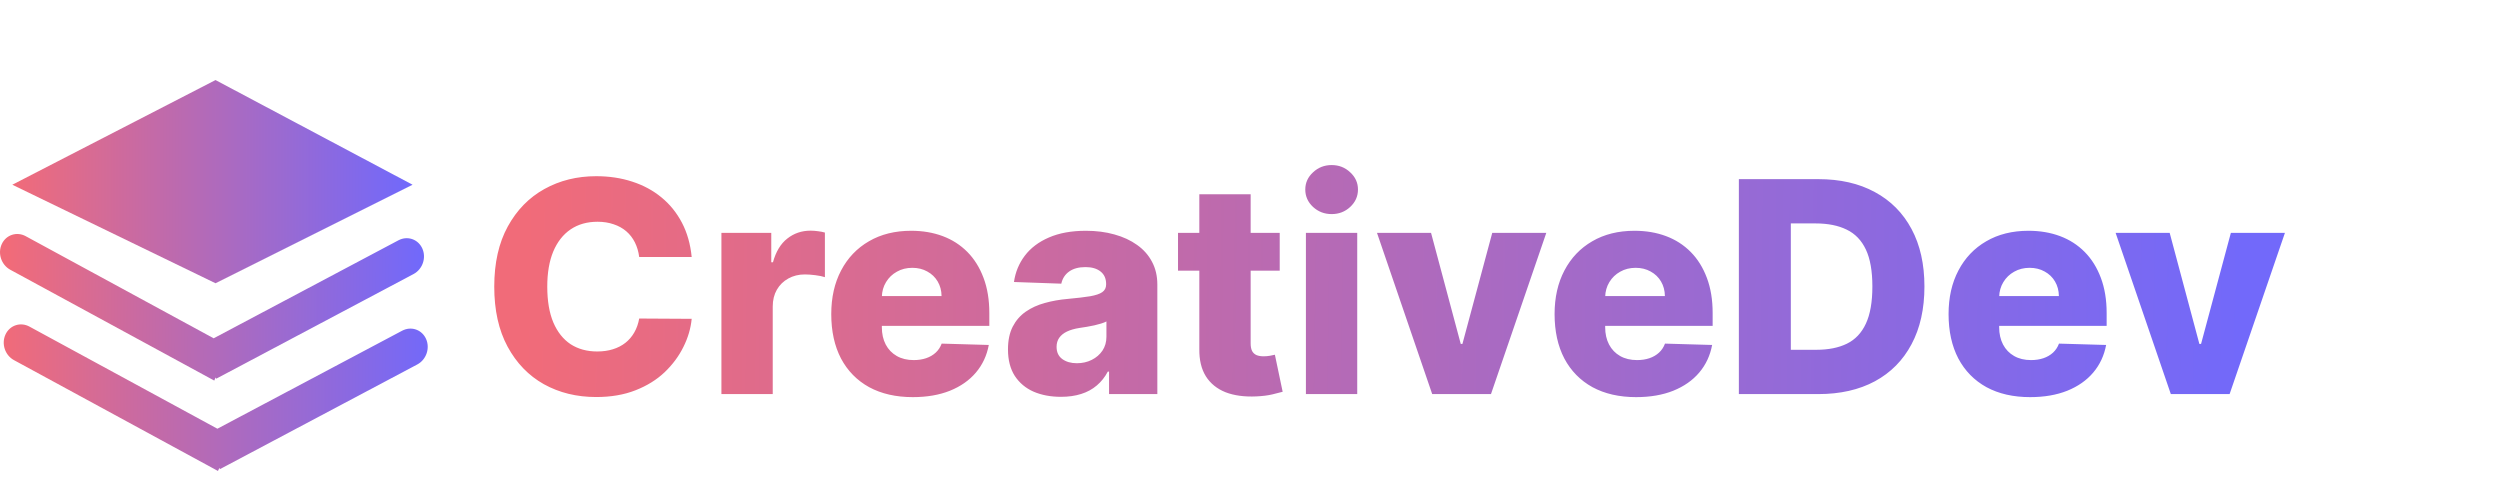
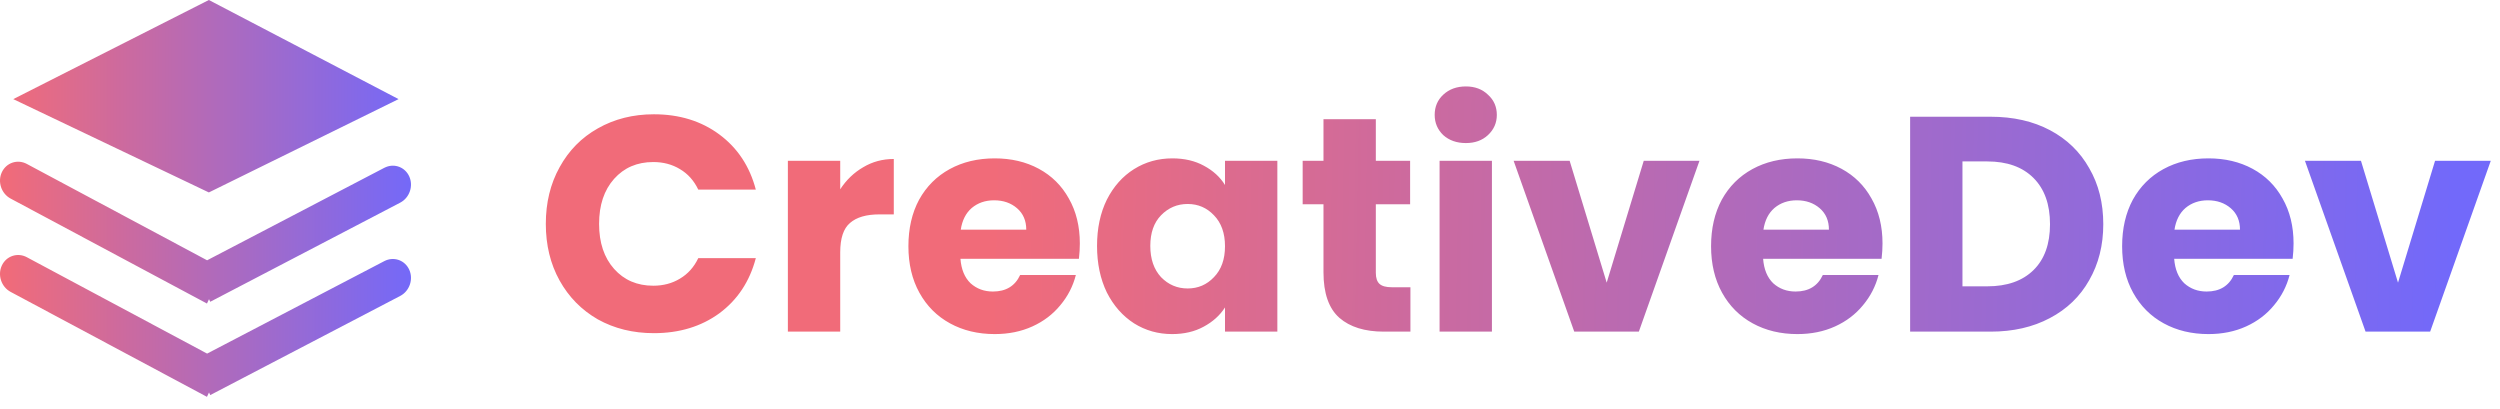
- <svg xmlns="http://www.w3.org/2000/svg" width="203" height="39" viewBox="0 0 203 39" fill="none">
-   <path d="M17.5 6.5L33.5 15L17.5 23L1 15L17.5 6.5Z" fill="url(#paint0_linear_2_36)" />
-   <path d="M0.142 19.823C0.488 19.071 1.358 18.782 2.086 19.177L17.349 27.47L32.356 19.511L32.494 19.447C33.193 19.163 33.975 19.47 34.293 20.179C34.632 20.936 34.313 21.863 33.582 22.251L17.558 30.751L17.512 30.649L17.396 30.903L0.832 21.902C0.105 21.506 -0.204 20.576 0.142 19.823Z" fill="url(#paint1_linear_2_36)" />
-   <path d="M0.445 27.164C0.791 26.412 1.661 26.123 2.389 26.518L17.652 34.812L32.658 26.852L32.797 26.788C33.496 26.504 34.278 26.811 34.596 27.521C34.934 28.277 34.616 29.205 33.885 29.593L17.861 38.093L17.815 37.99L17.698 38.243L1.135 29.243C0.407 28.848 0.098 27.917 0.445 27.164Z" fill="url(#paint2_linear_2_36)" />
-   <path d="M56.165 20.869H51.903C51.847 20.432 51.73 20.037 51.554 19.685C51.378 19.332 51.145 19.031 50.855 18.781C50.565 18.531 50.222 18.341 49.824 18.21C49.432 18.074 48.997 18.006 48.52 18.006C47.673 18.006 46.943 18.213 46.33 18.628C45.722 19.043 45.253 19.642 44.923 20.426C44.599 21.21 44.438 22.159 44.438 23.273C44.438 24.432 44.602 25.403 44.932 26.188C45.267 26.966 45.736 27.554 46.338 27.952C46.946 28.344 47.665 28.54 48.494 28.54C48.96 28.54 49.383 28.48 49.764 28.361C50.151 28.241 50.489 28.068 50.778 27.841C51.074 27.608 51.315 27.327 51.503 26.997C51.696 26.662 51.83 26.284 51.903 25.864L56.165 25.889C56.091 26.662 55.867 27.423 55.492 28.173C55.122 28.923 54.614 29.608 53.966 30.227C53.318 30.841 52.528 31.329 51.597 31.693C50.67 32.057 49.608 32.239 48.409 32.239C46.83 32.239 45.415 31.892 44.165 31.199C42.92 30.5 41.938 29.483 41.216 28.148C40.494 26.812 40.133 25.188 40.133 23.273C40.133 21.352 40.5 19.724 41.233 18.389C41.966 17.054 42.957 16.04 44.207 15.347C45.457 14.653 46.858 14.307 48.409 14.307C49.466 14.307 50.443 14.454 51.341 14.75C52.239 15.04 53.028 15.466 53.71 16.028C54.392 16.585 54.946 17.27 55.372 18.082C55.798 18.895 56.062 19.824 56.165 20.869ZM58.579 32V18.909H62.627V21.296H62.764C63.002 20.432 63.391 19.79 63.931 19.369C64.471 18.943 65.099 18.73 65.815 18.73C66.008 18.73 66.207 18.744 66.411 18.773C66.616 18.796 66.806 18.832 66.982 18.884V22.506C66.783 22.438 66.522 22.384 66.198 22.344C65.88 22.304 65.596 22.284 65.346 22.284C64.852 22.284 64.406 22.395 64.008 22.616C63.616 22.832 63.306 23.136 63.079 23.528C62.857 23.915 62.746 24.369 62.746 24.892V32H58.579ZM74.12 32.247C72.751 32.247 71.569 31.977 70.575 31.438C69.586 30.892 68.825 30.116 68.29 29.111C67.762 28.099 67.498 26.898 67.498 25.506C67.498 24.153 67.765 22.972 68.299 21.96C68.833 20.943 69.586 20.153 70.558 19.591C71.529 19.023 72.674 18.739 73.992 18.739C74.924 18.739 75.776 18.884 76.549 19.173C77.322 19.463 77.989 19.892 78.552 20.46C79.114 21.028 79.552 21.73 79.864 22.565C80.177 23.395 80.333 24.347 80.333 25.421V26.46H68.955V24.04H76.455C76.45 23.597 76.344 23.202 76.14 22.855C75.935 22.509 75.654 22.239 75.296 22.046C74.944 21.847 74.538 21.747 74.077 21.747C73.612 21.747 73.194 21.852 72.825 22.062C72.455 22.267 72.163 22.548 71.947 22.906C71.731 23.259 71.617 23.659 71.606 24.108V26.571C71.606 27.105 71.711 27.574 71.921 27.977C72.131 28.375 72.43 28.685 72.816 28.906C73.202 29.128 73.663 29.239 74.197 29.239C74.566 29.239 74.901 29.188 75.202 29.085C75.504 28.983 75.762 28.832 75.978 28.634C76.194 28.435 76.356 28.19 76.464 27.901L80.29 28.011C80.131 28.869 79.782 29.616 79.242 30.253C78.708 30.884 78.006 31.375 77.137 31.727C76.268 32.074 75.262 32.247 74.12 32.247ZM86.152 32.222C85.317 32.222 84.575 32.082 83.928 31.804C83.285 31.52 82.777 31.094 82.402 30.526C82.033 29.952 81.848 29.233 81.848 28.369C81.848 27.642 81.976 27.028 82.231 26.528C82.487 26.028 82.84 25.622 83.288 25.31C83.737 24.997 84.254 24.761 84.84 24.602C85.425 24.438 86.05 24.327 86.715 24.27C87.459 24.202 88.058 24.131 88.513 24.057C88.967 23.977 89.297 23.866 89.501 23.724C89.712 23.577 89.817 23.369 89.817 23.102V23.06C89.817 22.622 89.666 22.284 89.365 22.046C89.064 21.807 88.658 21.688 88.146 21.688C87.595 21.688 87.152 21.807 86.817 22.046C86.481 22.284 86.269 22.614 86.178 23.034L82.334 22.898C82.447 22.102 82.74 21.392 83.212 20.767C83.689 20.136 84.342 19.642 85.172 19.284C86.007 18.921 87.01 18.739 88.18 18.739C89.016 18.739 89.785 18.838 90.49 19.037C91.195 19.23 91.808 19.514 92.331 19.889C92.854 20.259 93.257 20.713 93.541 21.253C93.831 21.793 93.976 22.409 93.976 23.102V32H90.055V30.176H89.953C89.72 30.619 89.422 30.994 89.058 31.301C88.7 31.608 88.277 31.838 87.788 31.991C87.305 32.145 86.76 32.222 86.152 32.222ZM87.439 29.494C87.888 29.494 88.291 29.403 88.649 29.222C89.013 29.04 89.303 28.79 89.519 28.472C89.734 28.148 89.842 27.773 89.842 27.347V26.102C89.723 26.165 89.578 26.222 89.408 26.273C89.243 26.324 89.061 26.372 88.862 26.418C88.663 26.463 88.459 26.503 88.249 26.537C88.038 26.571 87.837 26.602 87.644 26.631C87.251 26.693 86.916 26.79 86.638 26.921C86.365 27.051 86.155 27.222 86.007 27.432C85.865 27.636 85.794 27.881 85.794 28.165C85.794 28.597 85.947 28.926 86.254 29.153C86.567 29.381 86.962 29.494 87.439 29.494ZM103.913 18.909V21.977H95.655V18.909H103.913ZM97.385 15.773H101.553V27.884C101.553 28.139 101.592 28.347 101.672 28.506C101.757 28.659 101.879 28.77 102.038 28.838C102.197 28.901 102.388 28.932 102.609 28.932C102.768 28.932 102.936 28.918 103.112 28.889C103.294 28.855 103.43 28.827 103.521 28.804L104.152 31.812C103.953 31.869 103.672 31.94 103.308 32.026C102.95 32.111 102.521 32.165 102.021 32.188C101.044 32.233 100.206 32.119 99.507 31.847C98.814 31.568 98.283 31.136 97.913 30.551C97.55 29.966 97.374 29.23 97.385 28.344V15.773ZM106.04 32V18.909H110.207V32H106.04ZM108.128 17.384C107.543 17.384 107.04 17.19 106.619 16.804C106.199 16.412 105.989 15.94 105.989 15.389C105.989 14.844 106.199 14.378 106.619 13.992C107.04 13.599 107.543 13.403 108.128 13.403C108.719 13.403 109.222 13.599 109.636 13.992C110.057 14.378 110.267 14.844 110.267 15.389C110.267 15.94 110.057 16.412 109.636 16.804C109.222 17.19 108.719 17.384 108.128 17.384ZM125.559 18.909L121.067 32H116.295L111.812 18.909H116.201L118.613 27.926H118.749L121.17 18.909H125.559ZM132.854 32.247C131.485 32.247 130.303 31.977 129.309 31.438C128.32 30.892 127.559 30.116 127.025 29.111C126.496 28.099 126.232 26.898 126.232 25.506C126.232 24.153 126.499 22.972 127.033 21.96C127.567 20.943 128.32 20.153 129.292 19.591C130.263 19.023 131.408 18.739 132.727 18.739C133.658 18.739 134.511 18.884 135.283 19.173C136.056 19.463 136.724 19.892 137.286 20.46C137.849 21.028 138.286 21.73 138.599 22.565C138.911 23.395 139.067 24.347 139.067 25.421V26.46H127.69V24.04H135.19C135.184 23.597 135.079 23.202 134.874 22.855C134.67 22.509 134.388 22.239 134.031 22.046C133.678 21.847 133.272 21.747 132.812 21.747C132.346 21.747 131.928 21.852 131.559 22.062C131.19 22.267 130.897 22.548 130.681 22.906C130.465 23.259 130.352 23.659 130.34 24.108V26.571C130.34 27.105 130.445 27.574 130.656 27.977C130.866 28.375 131.164 28.685 131.55 28.906C131.937 29.128 132.397 29.239 132.931 29.239C133.3 29.239 133.636 29.188 133.937 29.085C134.238 28.983 134.496 28.832 134.712 28.634C134.928 28.435 135.09 28.19 135.198 27.901L139.025 28.011C138.866 28.869 138.516 29.616 137.977 30.253C137.442 30.884 136.741 31.375 135.871 31.727C135.002 32.074 133.996 32.247 132.854 32.247ZM147.648 32H141.196V14.546H147.639C149.418 14.546 150.949 14.895 152.233 15.594C153.523 16.287 154.517 17.287 155.216 18.594C155.915 19.895 156.264 21.452 156.264 23.264C156.264 25.082 155.915 26.645 155.216 27.952C154.523 29.259 153.531 30.261 152.241 30.96C150.952 31.653 149.42 32 147.648 32ZM145.415 28.403H147.486C148.463 28.403 149.29 28.239 149.966 27.909C150.648 27.574 151.162 27.031 151.509 26.281C151.861 25.526 152.037 24.52 152.037 23.264C152.037 22.009 151.861 21.009 151.509 20.264C151.156 19.514 150.636 18.974 149.949 18.645C149.267 18.31 148.426 18.142 147.426 18.142H145.415V28.403ZM164.847 32.247C163.477 32.247 162.295 31.977 161.301 31.438C160.313 30.892 159.551 30.116 159.017 29.111C158.489 28.099 158.224 26.898 158.224 25.506C158.224 24.153 158.491 22.972 159.026 21.96C159.56 20.943 160.312 20.153 161.284 19.591C162.256 19.023 163.401 18.739 164.719 18.739C165.651 18.739 166.503 18.884 167.276 19.173C168.048 19.463 168.716 19.892 169.278 20.46C169.841 21.028 170.278 21.73 170.591 22.565C170.903 23.395 171.06 24.347 171.06 25.421V26.46H159.682V24.04H167.182C167.176 23.597 167.071 23.202 166.866 22.855C166.662 22.509 166.381 22.239 166.023 22.046C165.67 21.847 165.264 21.747 164.804 21.747C164.338 21.747 163.92 21.852 163.551 22.062C163.182 22.267 162.889 22.548 162.673 22.906C162.457 23.259 162.344 23.659 162.332 24.108V26.571C162.332 27.105 162.438 27.574 162.648 27.977C162.858 28.375 163.156 28.685 163.543 28.906C163.929 29.128 164.389 29.239 164.923 29.239C165.293 29.239 165.628 29.188 165.929 29.085C166.23 28.983 166.489 28.832 166.705 28.634C166.92 28.435 167.082 28.19 167.19 27.901L171.017 28.011C170.858 28.869 170.509 29.616 169.969 30.253C169.435 30.884 168.733 31.375 167.864 31.727C166.994 32.074 165.989 32.247 164.847 32.247ZM185.536 18.909L181.044 32H176.271L171.788 18.909H176.178L178.589 27.926H178.726L181.146 18.909H185.536Z" fill="url(#paint3_linear_2_36)" />
+ <svg xmlns="http://www.w3.org/2000/svg" width="196" height="32" viewBox="0 0 196 32" fill="none">
+   <path d="M0.145 20.817C0.496 20.067 1.373 19.775 2.103 20.165L16.237 27.722L30.131 20.471L30.27 20.407C30.972 20.128 31.76 20.436 32.083 21.143C32.426 21.896 32.109 22.819 31.376 23.202L16.482 30.975L16.387 30.767L16.226 31.112L0.831 22.883C0.102 22.492 -0.206 21.567 0.145 20.817ZM0.145 13.503C0.496 12.753 1.372 12.461 2.103 12.852L16.237 20.407L30.131 13.156L30.271 13.093C30.973 12.813 31.76 13.121 32.083 13.828C32.426 14.582 32.11 15.505 31.376 15.888L16.482 23.66L16.387 23.453L16.227 23.798L0.832 15.568C0.102 15.178 -0.206 14.253 0.145 13.503ZM31.247 7.771L16.375 15.087L1.039 7.771L16.375 0L31.247 7.771Z" fill="url(#paint0_linear_32_2)" />
+   <path d="M77.987 12.416C79.283 12.416 80.435 12.688 81.443 13.232C82.451 13.776 83.235 14.552 83.795 15.56C84.371 16.567 84.659 17.744 84.659 19.088C84.659 19.472 84.635 19.872 84.587 20.288H75.299C75.363 21.12 75.627 21.76 76.091 22.208C76.571 22.64 77.155 22.856 77.843 22.856C78.867 22.856 79.579 22.424 79.979 21.56H84.347C84.123 22.439 83.715 23.232 83.123 23.936C82.547 24.639 81.819 25.192 80.939 25.592C80.059 25.992 79.075 26.192 77.987 26.192C76.675 26.192 75.507 25.912 74.483 25.352C73.459 24.792 72.659 23.992 72.083 22.952C71.507 21.912 71.219 20.696 71.219 19.304C71.219 17.912 71.499 16.696 72.058 15.656C72.634 14.616 73.435 13.816 74.459 13.256C75.483 12.696 76.659 12.416 77.987 12.416ZM91.912 12.416C92.856 12.416 93.68 12.608 94.384 12.992C95.104 13.376 95.656 13.88 96.04 14.504V12.608H100.144V26H96.04V24.104C95.64 24.727 95.08 25.232 94.36 25.616C93.656 26 92.832 26.192 91.888 26.192C90.8 26.192 89.808 25.912 88.912 25.352C88.016 24.776 87.304 23.968 86.776 22.928C86.264 21.872 86.008 20.656 86.008 19.28C86.008 17.904 86.264 16.696 86.776 15.656C87.304 14.616 88.016 13.816 88.912 13.256C89.808 12.696 90.808 12.416 91.912 12.416ZM140.917 12.416C142.213 12.416 143.365 12.688 144.373 13.232C145.381 13.776 146.165 14.552 146.724 15.56C147.3 16.567 147.589 17.744 147.589 19.088C147.589 19.472 147.564 19.872 147.516 20.288H138.228C138.292 21.12 138.556 21.76 139.02 22.208C139.5 22.64 140.084 22.856 140.772 22.856C141.796 22.856 142.509 22.424 142.909 21.56H147.276C147.052 22.439 146.644 23.232 146.053 23.936C145.477 24.639 144.749 25.192 143.869 25.592C142.989 25.992 142.005 26.192 140.917 26.192C139.605 26.192 138.437 25.912 137.413 25.352C136.389 24.792 135.589 23.992 135.013 22.952C134.437 21.912 134.148 20.696 134.148 19.304C134.148 17.912 134.428 16.696 134.988 15.656C135.564 14.616 136.364 13.816 137.388 13.256C138.412 12.696 139.589 12.416 140.917 12.416ZM173.143 12.416C174.439 12.416 175.591 12.688 176.599 13.232C177.607 13.776 178.391 14.552 178.951 15.56C179.527 16.567 179.815 17.744 179.815 19.088C179.815 19.472 179.791 19.872 179.743 20.288H170.455C170.519 21.12 170.783 21.76 171.247 22.208C171.727 22.64 172.311 22.856 172.999 22.856C174.023 22.856 174.736 22.424 175.136 21.56H179.503C179.279 22.439 178.871 23.232 178.279 23.936C177.703 24.639 176.975 25.192 176.096 25.592C175.216 25.992 174.231 26.192 173.143 26.192C171.831 26.192 170.663 25.912 169.639 25.352C168.615 24.792 167.815 23.992 167.239 22.952C166.663 21.912 166.375 20.696 166.375 19.304C166.375 17.912 166.655 16.696 167.215 15.656C167.791 14.616 168.591 13.816 169.615 13.256C170.639 12.696 171.815 12.416 173.143 12.416ZM51.264 8.96C53.264 8.96 54.976 9.488 56.4 10.544C57.824 11.6 58.776 13.04 59.256 14.864H54.744C54.408 14.16 53.928 13.624 53.303 13.256C52.696 12.888 51.999 12.704 51.216 12.704C49.952 12.704 48.928 13.145 48.144 14.024C47.36 14.904 46.968 16.08 46.968 17.552C46.968 19.024 47.36 20.2 48.144 21.08C48.928 21.96 49.952 22.4 51.216 22.4C52 22.4 52.696 22.216 53.303 21.848C53.928 21.48 54.408 20.944 54.744 20.24H59.256C58.776 22.064 57.824 23.504 56.4 24.56C54.976 25.599 53.264 26.12 51.264 26.12C49.633 26.12 48.168 25.76 46.872 25.04C45.592 24.304 44.592 23.288 43.872 21.992C43.152 20.696 42.792 19.216 42.792 17.552C42.792 15.888 43.152 14.408 43.872 13.112C44.592 11.8 45.592 10.784 46.872 10.065C48.168 9.328 49.633 8.96 51.264 8.96ZM70.073 16.808H68.945C67.921 16.808 67.153 17.032 66.641 17.48C66.129 17.913 65.873 18.68 65.873 19.784V26H61.769V12.608H65.873V14.84C66.353 14.104 66.954 13.528 67.674 13.112C68.394 12.68 69.193 12.464 70.073 12.464V16.808ZM107.865 12.608H110.553V16.016H107.865V21.392C107.865 21.792 107.961 22.08 108.153 22.256C108.345 22.432 108.665 22.52 109.113 22.52H110.577V26H108.489C107.001 26 105.841 25.64 105.009 24.92C104.177 24.184 103.761 22.992 103.761 21.344V16.016H102.129V12.608H103.761V9.344H107.865V12.608ZM116.967 26H112.863V12.608H116.967V26ZM125.965 22.16L128.869 12.608H133.237L128.485 26H123.421L118.669 12.608H123.061L125.965 22.16ZM156.065 9.152C157.841 9.152 159.394 9.504 160.721 10.208C162.049 10.912 163.074 11.904 163.794 13.184C164.53 14.448 164.897 15.912 164.897 17.576C164.897 19.224 164.53 20.688 163.794 21.968C163.074 23.248 162.042 24.24 160.698 24.944C159.37 25.648 157.825 26 156.065 26H149.754V9.152H156.065ZM188.004 22.16L190.908 12.608H195.276L190.524 26H185.46L180.708 12.608H185.1L188.004 22.16ZM93.112 15.992C92.296 15.992 91.6 16.288 91.024 16.88C90.464 17.456 90.184 18.256 90.184 19.28C90.184 20.304 90.464 21.12 91.024 21.727C91.6 22.32 92.296 22.616 93.112 22.616C93.928 22.616 94.616 22.32 95.176 21.727C95.752 21.136 96.04 20.328 96.04 19.304C96.04 18.28 95.751 17.472 95.176 16.88C94.616 16.288 93.928 15.992 93.112 15.992ZM153.857 22.448H155.802C157.354 22.448 158.562 22.024 159.426 21.176C160.29 20.328 160.721 19.128 160.721 17.576C160.721 16.024 160.29 14.816 159.426 13.952C158.562 13.088 157.354 12.656 155.802 12.656H153.857V22.448ZM77.939 15.704C77.251 15.704 76.667 15.904 76.187 16.304C75.723 16.704 75.435 17.272 75.323 18.008H80.459C80.459 17.304 80.219 16.744 79.739 16.328C79.259 15.912 78.659 15.704 77.939 15.704ZM140.869 15.704C140.181 15.704 139.597 15.904 139.117 16.304C138.653 16.704 138.365 17.272 138.253 18.008H143.388C143.388 17.304 143.149 16.744 142.669 16.328C142.189 15.912 141.589 15.704 140.869 15.704ZM173.096 15.704C172.408 15.704 171.823 15.904 171.344 16.304C170.88 16.704 170.591 17.272 170.479 18.008H175.615C175.615 17.304 175.375 16.744 174.895 16.328C174.415 15.912 173.815 15.704 173.096 15.704ZM114.927 6.776C115.631 6.776 116.207 6.992 116.655 7.424C117.119 7.84 117.351 8.368 117.351 9.008C117.351 9.632 117.119 10.16 116.655 10.592C116.207 11.008 115.631 11.216 114.927 11.216C114.207 11.216 113.615 11.008 113.151 10.592C112.703 10.16 112.479 9.632 112.479 9.008C112.479 8.368 112.703 7.84 113.151 7.424C113.615 6.992 114.207 6.776 114.927 6.776Z" fill="url(#paint1_linear_32_2)" />
  <defs>
-     <linearGradient id="paint0_linear_2_36" x1="1" y1="15" x2="33" y2="15" gradientUnits="userSpaceOnUse">
+     <linearGradient id="paint0_linear_32_2" x1="0.283" y1="19.131" x2="32.726" y2="19.131" gradientUnits="userSpaceOnUse">
      <stop stop-color="#F16B79" />
      <stop offset="1" stop-color="#7269FA" />
    </linearGradient>
-     <linearGradient id="paint1_linear_2_36" x1="0.767" y1="20.349" x2="34.046" y2="20.774" gradientUnits="userSpaceOnUse">
-       <stop stop-color="#F16B79" />
-       <stop offset="1" stop-color="#7269FA" />
-     </linearGradient>
-     <linearGradient id="paint2_linear_2_36" x1="0.303" y1="27.347" x2="34.968" y2="27.347" gradientUnits="userSpaceOnUse">
-       <stop stop-color="#F16B79" />
-       <stop offset="1" stop-color="#7269FA" />
-     </linearGradient>
-     <linearGradient id="paint3_linear_2_36" x1="42.5" y1="23" x2="182" y2="25" gradientUnits="userSpaceOnUse">
+     <linearGradient id="paint1_linear_32_2" x1="77.721" y1="16.869" x2="192.352" y2="19.077" gradientUnits="userSpaceOnUse">
      <stop stop-color="#F16B79" />
      <stop offset="1" stop-color="#7269FA" />
    </linearGradient>
  </defs>
</svg>
